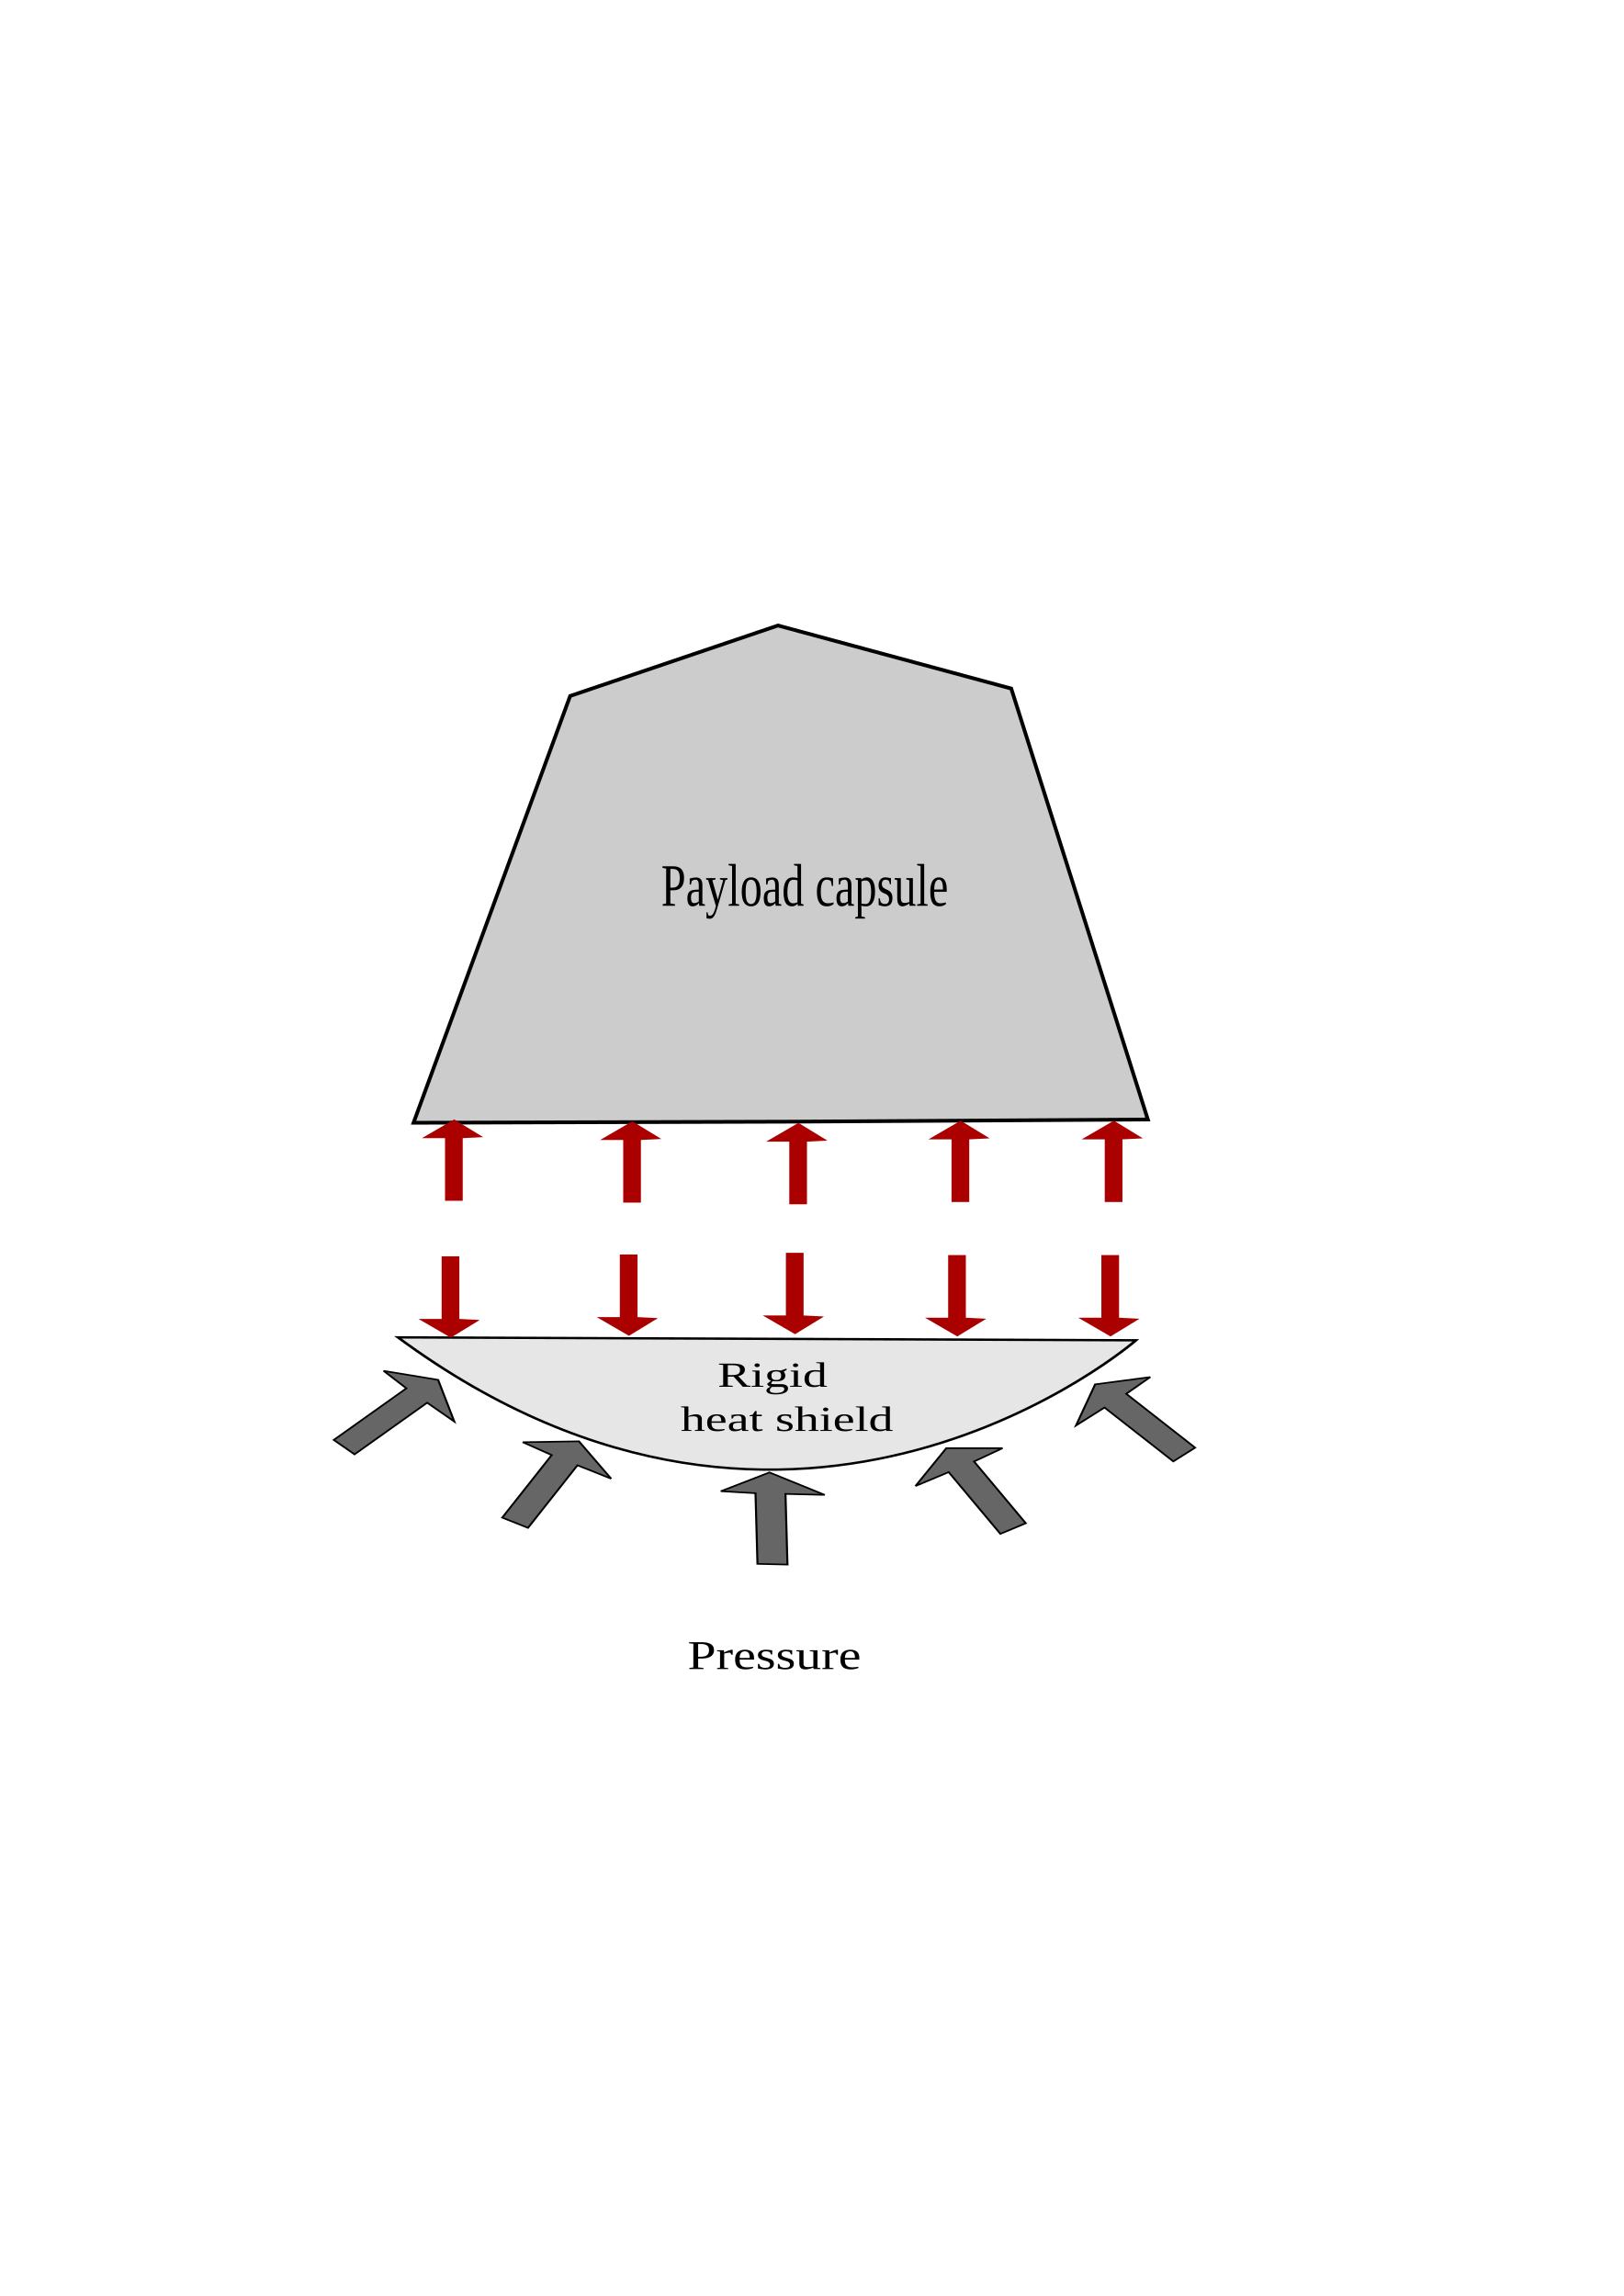
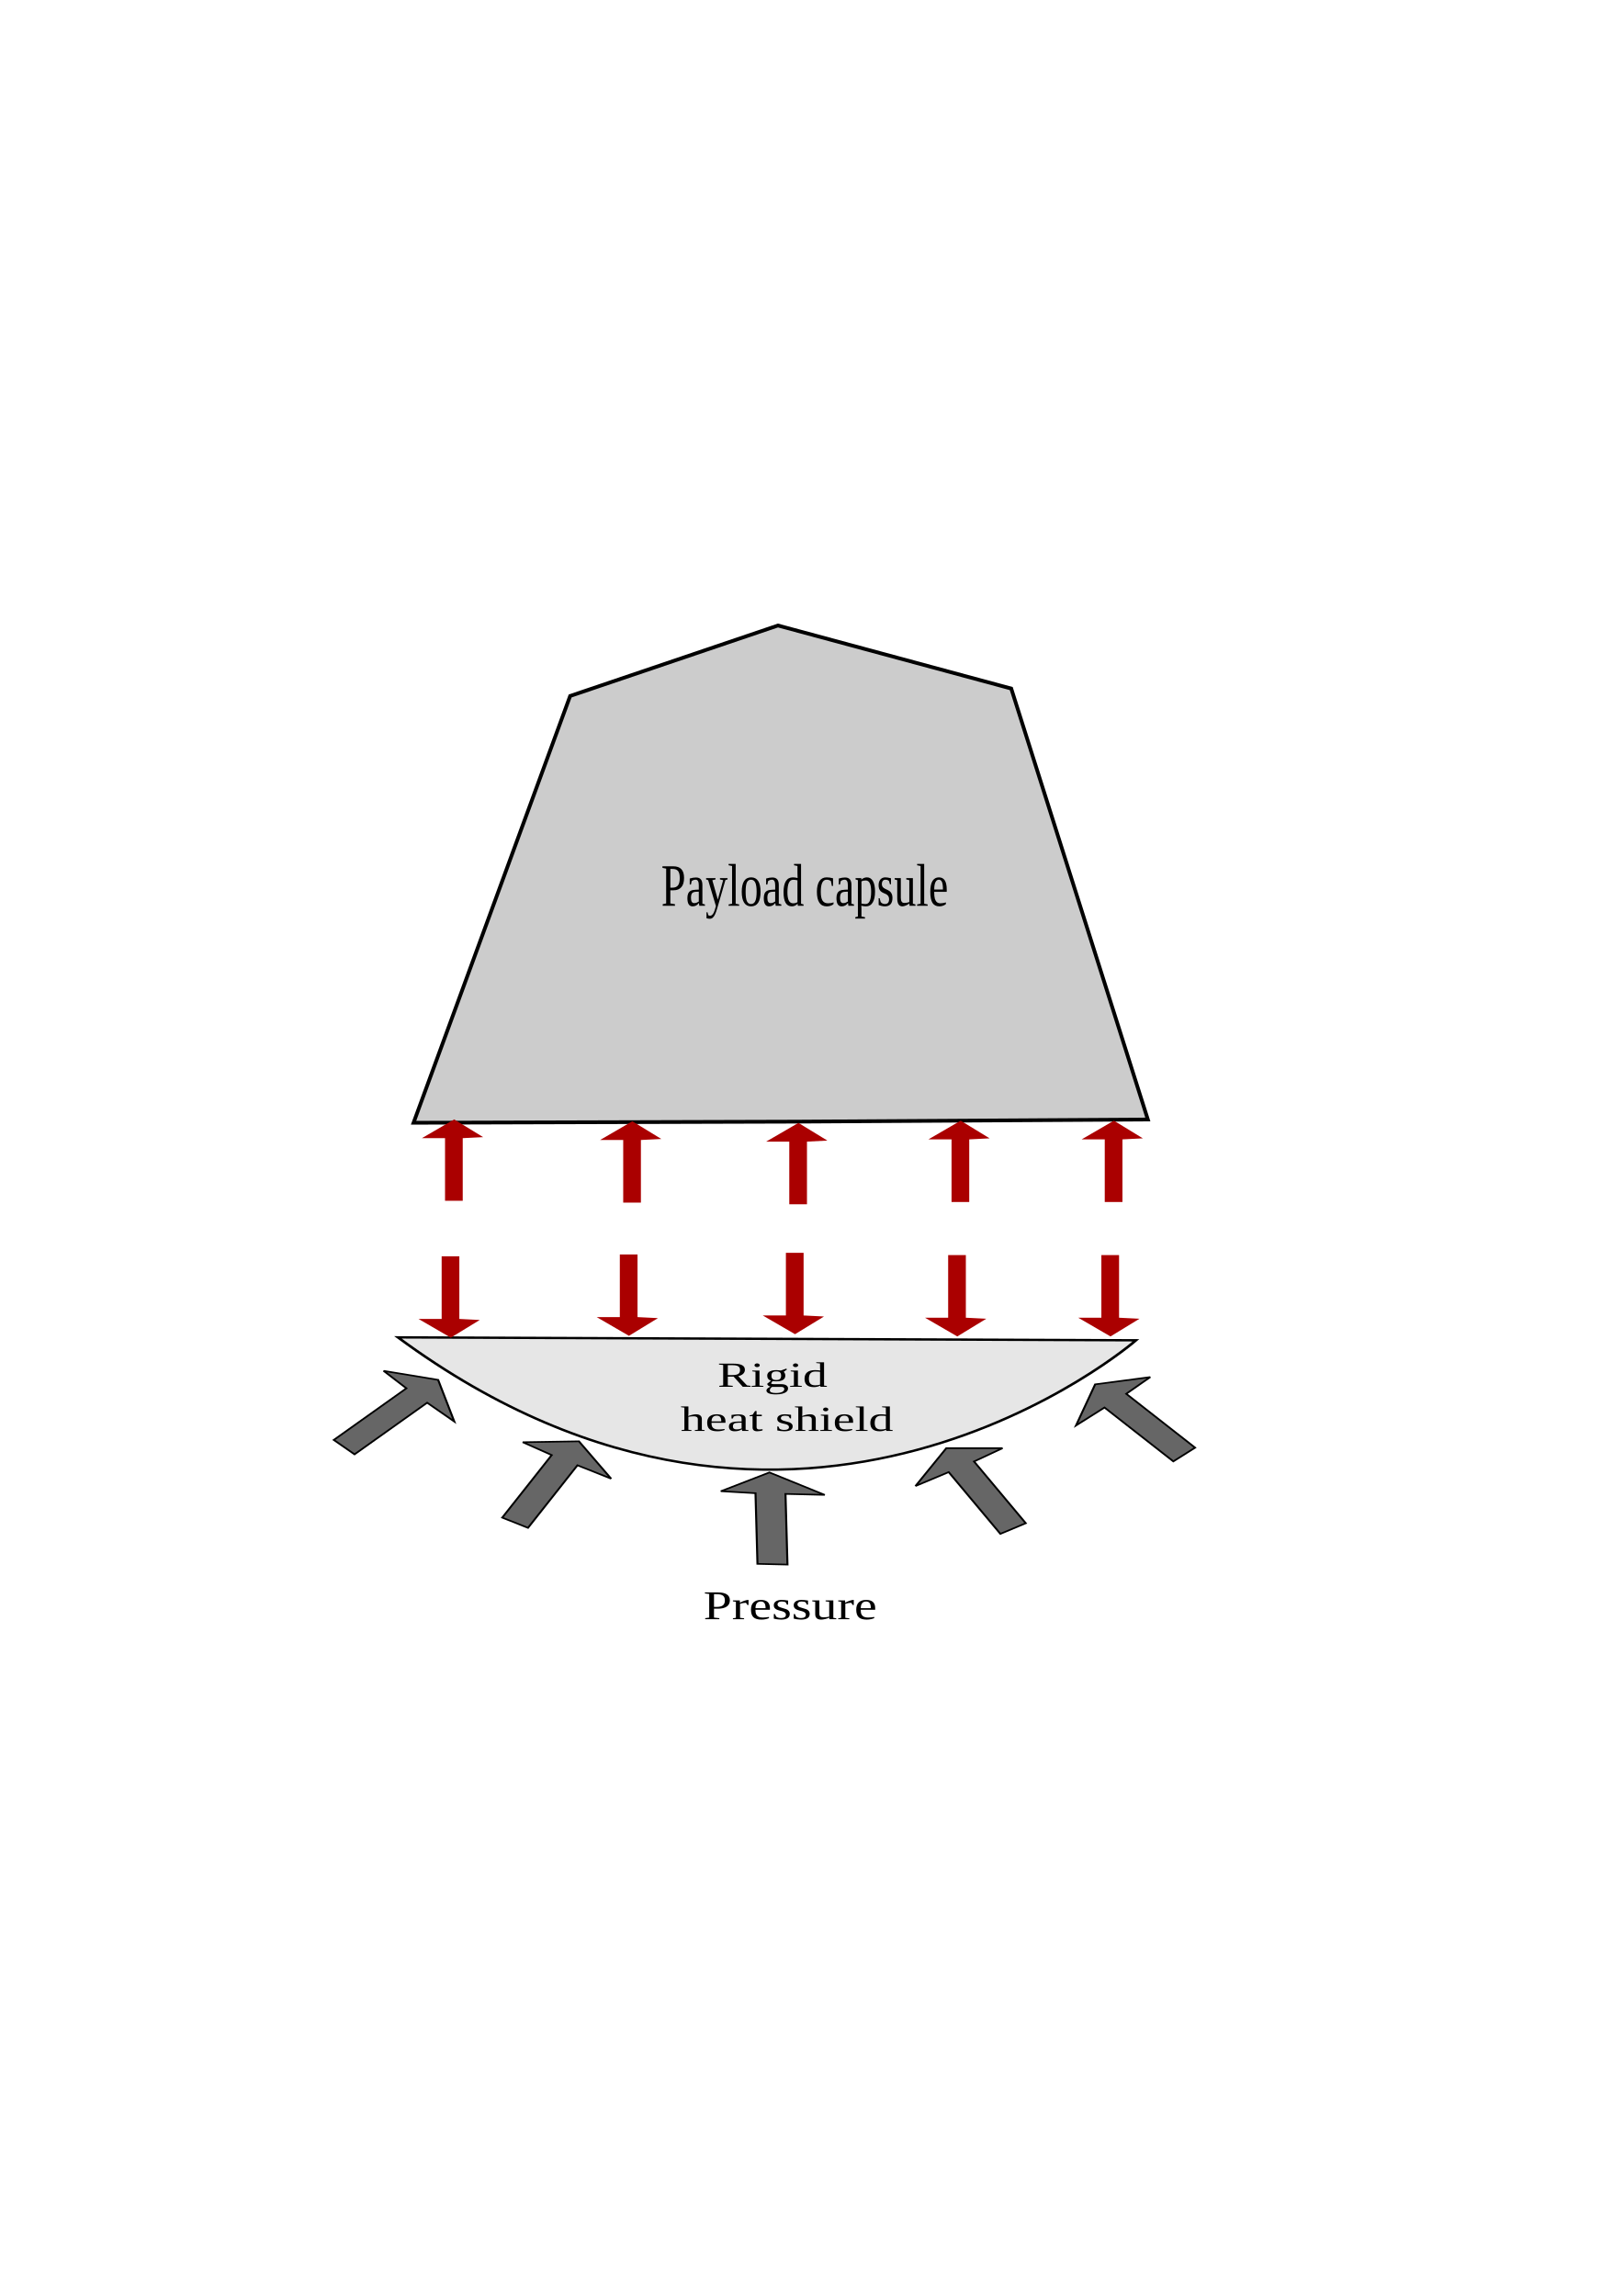
<svg xmlns="http://www.w3.org/2000/svg" width="210mm" height="297mm" viewBox="0 0 744.094 1052.362" id="svg4172" version="1.1">
  <defs id="defs4174" />
  <g id="layer1">
    <g id="g5744" transform="translate(-14.52867,-84.05876)">
      <g transform="translate(2.127875,50.86428)" id="g5234" />
      <g id="g5987" transform="translate(9.339863,263.5917)">
        <rect style="fill:none;stroke:none" id="rect4180" width="208.511" height="132.979" x="231.915" y="219.184" />
        <path style="fill:#cccccc;fill-opacity:1;fill-rule:evenodd;stroke:#000000;stroke-width:1.709px;stroke-linecap:butt;stroke-linejoin:miter;stroke-opacity:1" d="M 194.701,335.078 369.852,334.569 531.213,333.586 468.608,136.065 361.709,107.164 266.472,139.465 Z" id="path4724" />
        <path style="fill:#aa0000;fill-opacity:1;fill-rule:evenodd;stroke:none;stroke-width:0.74px;stroke-linecap:butt;stroke-linejoin:miter;stroke-opacity:1" d="m 209.137,370.846 0,-28.713 -10.6,0 14.782,-8.582 13.278,8.111 -9.353,0.471 0,28.713 z" id="path4769" />
        <path style="fill:#aa0000;fill-opacity:1;fill-rule:evenodd;stroke:none;stroke-width:0.74px;stroke-linecap:butt;stroke-linejoin:miter;stroke-opacity:1" d="m 511.464,371.408 0,-28.713 -10.6,0 14.782,-8.582 13.278,8.111 -9.353,0.471 0,28.713 z" id="path4769-8" />
        <path style="fill:#aa0000;fill-opacity:1;fill-rule:evenodd;stroke:none;stroke-width:0.74px;stroke-linecap:butt;stroke-linejoin:miter;stroke-opacity:1" d="m 366.894,372.436 0,-28.713 -10.6,0 14.782,-8.582 13.278,8.111 -9.353,0.471 0,28.713 z" id="path4769-7" />
        <path style="fill:#aa0000;fill-opacity:1;fill-rule:evenodd;stroke:none;stroke-width:0.74px;stroke-linecap:butt;stroke-linejoin:miter;stroke-opacity:1" d="m 290.787,371.691 0,-28.713 -10.6,0 14.782,-8.582 13.278,8.111 -9.353,0.471 0,28.713 z" id="path4769-7-4" />
        <path style="fill:#aa0000;fill-opacity:1;fill-rule:evenodd;stroke:none;stroke-width:0.74px;stroke-linecap:butt;stroke-linejoin:miter;stroke-opacity:1" d="m 441.252,371.408 0,-28.713 -10.6,0 14.782,-8.582 13.278,8.111 -9.353,0.471 0,28.713 z" id="path4769-7-1" />
        <text xml:space="preserve" style="font-style:normal;font-variant:normal;font-weight:normal;font-stretch:normal;font-size:23.703px;line-height:125%;font-family:'Times New Roman';-inkscape-font-specification:'Times New Roman, Normal';text-align:start;letter-spacing:0px;word-spacing:0px;writing-mode:lr-tb;text-anchor:start;fill:#000000;fill-opacity:1;stroke:none;stroke-width:1px;stroke-linecap:butt;stroke-linejoin:miter;stroke-opacity:1" x="359.235" y="202.135" id="text4876" transform="scale(0.8578749,1.165671)">
          <tspan id="tspan4878" x="359.235" y="202.135">Payload capsule</tspan>
        </text>
-         <text xml:space="preserve" style="font-style:normal;font-variant:normal;font-weight:normal;font-stretch:normal;font-size:20.996px;line-height:125%;font-family:'Times New Roman';-inkscape-font-specification:'Times New Roman, Normal';text-align:start;letter-spacing:0px;word-spacing:0px;writing-mode:lr-tb;text-anchor:start;fill:#000000;fill-opacity:1;stroke:none;stroke-width:1px;stroke-linecap:butt;stroke-linejoin:miter;stroke-opacity:1" x="286.497" y="654.491" id="text5414-9-2" transform="scale(1.117907,0.8945285)">
-           <tspan id="tspan5416-9-3" x="286.497" y="654.491">Pressure</tspan>
+         <text xml:space="preserve" style="font-style:normal;font-variant:normal;font-weight:normal;font-stretch:normal;font-size:20.996px;line-height:125%;font-family:'Times New Roman';-inkscape-font-specification:'Times New Roman, Normal';text-align:start;letter-spacing:0px;word-spacing:0px;writing-mode:lr-tb;text-anchor:start;fill:#000000;fill-opacity:1;stroke:none;stroke-width:1px;stroke-linecap:butt;stroke-linejoin:miter;stroke-opacity:1" x="292.995" y="628.968" id="text5414-9-2" transform="scale(1.117907,0.8945285)">
+           <tspan id="tspan5416-9-3" x="292.995" y="628.968">Pressure</tspan>
        </text>
        <g id="g5224" transform="translate(9.470414,-709.2978)" />
        <g id="g5397" transform="matrix(1.44315,0,0,1.156467,-166.1742,-508.8791)">
          <g transform="translate(-2.561275,47.64088)" id="g5322">
            <path style="fill:#e6e6e6;fill-rule:evenodd;stroke:#000000;stroke-width:0.933px;stroke-linecap:butt;stroke-linejoin:miter;stroke-opacity:1" d="m 247.667,767.185 234.366,1.161 c 0,0 -106.993,116.125 -234.366,-1.161 z" id="path4730" />
            <path style="fill:#666666;fill-opacity:1;fill-rule:evenodd;stroke:#000000;stroke-width:0.647px;stroke-linecap:butt;stroke-linejoin:miter;stroke-opacity:1" d="m 233.887,813.552 23.056,-20.463 8.622,7.463 -5.132,-16.523 -17.312,-3.567 7.229,6.92 -23.056,20.463 z" id="path4769-1-5-2-21" />
            <path style="fill:#666666;fill-opacity:1;fill-rule:evenodd;stroke:#000000;stroke-width:0.647px;stroke-linecap:butt;stroke-linejoin:miter;stroke-opacity:1" d="m 493.892,816.345 -11.927,-11.649 -9.931,-9.7 -9.039,7.115 6.072,-16.302 17.497,-2.881 -7.618,6.628 21.858,21.349 z" id="path4769-1-5-2-21-3" />
            <path style="fill:#666666;fill-opacity:1;fill-rule:evenodd;stroke:#000000;stroke-width:0.647px;stroke-linecap:butt;stroke-linejoin:miter;stroke-opacity:1" d="m 288.967,842.686 15.704,-24.796 10.696,5.303 -10.221,-14.806 -17.833,0.362 9.18,5.086 -15.704,24.796 z" id="path4769-1-5-2-21-7" />
            <path style="fill:#666666;fill-opacity:1;fill-rule:evenodd;stroke:#000000;stroke-width:0.647px;stroke-linecap:butt;stroke-linejoin:miter;stroke-opacity:1" d="m 438.975,845.067 -16.419,-24.475 -10.538,5.516 9.788,-15.006 17.838,0.006 -9.029,5.268 16.419,24.475 z" id="path4769-1-5-2-21-7-9" />
            <path style="fill:#666666;fill-opacity:1;fill-rule:evenodd;stroke:#000000;stroke-width:0.647px;stroke-linecap:butt;stroke-linejoin:miter;stroke-opacity:1" d="m 371.359,857.243 -0.624,-28.005 12.452,0.377 -17.551,-8.896 -15.421,7.439 10.997,0.792 0.624,28.005 z" id="path4769-1-5-2-21-7-98" />
          </g>
          <text xml:space="preserve" style="font-style:normal;font-variant:normal;font-weight:normal;font-stretch:normal;font-size:14.825px;line-height:125%;font-family:'Times New Roman';-inkscape-font-specification:'Times New Roman, Normal';text-align:start;letter-spacing:0px;word-spacing:0px;writing-mode:lr-tb;text-anchor:start;fill:#000000;fill-opacity:1;stroke:none;stroke-width:1px;stroke-linecap:butt;stroke-linejoin:miter;stroke-opacity:1" x="301.478" y="883.331" id="text4876-2-0" transform="scale(1.058632,0.9446153)">
            <tspan id="tspan4878-0-3" x="301.478" y="883.331">       Rigid </tspan>
            <tspan id="tspan5392" x="301.478" y="901.862">    heat shield</tspan>
          </text>
        </g>
        <path style="fill:#aa0000;fill-opacity:1;fill-rule:evenodd;stroke:none;stroke-width:0.74px;stroke-linecap:butt;stroke-linejoin:miter;stroke-opacity:1" d="m 207.586,396.286 0,28.713 -10.6,0 14.782,8.582 13.278,-8.111 -9.353,-0.471 0,-28.713 z" id="path4769-87" />
        <path style="fill:#aa0000;fill-opacity:1;fill-rule:evenodd;stroke:none;stroke-width:0.74px;stroke-linecap:butt;stroke-linejoin:miter;stroke-opacity:1" d="m 509.913,395.724 0,28.713 -10.6,0 14.782,8.582 13.278,-8.111 -9.353,-0.471 0,-28.713 z" id="path4769-8-1" />
        <path style="fill:#aa0000;fill-opacity:1;fill-rule:evenodd;stroke:none;stroke-width:0.74px;stroke-linecap:butt;stroke-linejoin:miter;stroke-opacity:1" d="m 365.343,394.695 0,28.713 -10.6,0 14.782,8.582 13.278,-8.111 -9.353,-0.471 0,-28.713 z" id="path4769-7-2" />
        <path style="fill:#aa0000;fill-opacity:1;fill-rule:evenodd;stroke:none;stroke-width:0.74px;stroke-linecap:butt;stroke-linejoin:miter;stroke-opacity:1" d="m 289.236,395.441 0,28.713 -10.6,0 14.782,8.582 13.278,-8.111 -9.353,-0.471 0,-28.713 z" id="path4769-7-4-3" />
        <path style="fill:#aa0000;fill-opacity:1;fill-rule:evenodd;stroke:none;stroke-width:0.74px;stroke-linecap:butt;stroke-linejoin:miter;stroke-opacity:1" d="m 439.701,395.724 0,28.713 -10.6,0 14.782,8.582 13.278,-8.111 -9.353,-0.471 0,-28.713 z" id="path4769-7-1-5" />
      </g>
    </g>
    <text xml:space="preserve" style="font-style:normal;font-variant:normal;font-weight:normal;font-stretch:normal;font-size:23.703px;line-height:125%;font-family:'Times New Roman';-inkscape-font-specification:'Times New Roman, Normal';text-align:start;letter-spacing:0px;word-spacing:0px;writing-mode:lr-tb;text-anchor:start;fill:#000000;fill-opacity:1;stroke:none;stroke-width:1px;stroke-linecap:butt;stroke-linejoin:miter;stroke-opacity:1" x="-344.409" y="566.229" id="text4876-3" transform="scale(0.8578749,1.165671)">
      <tspan id="tspan4878-2" x="-344.409" y="566.229" />
    </text>
  </g>
</svg>
